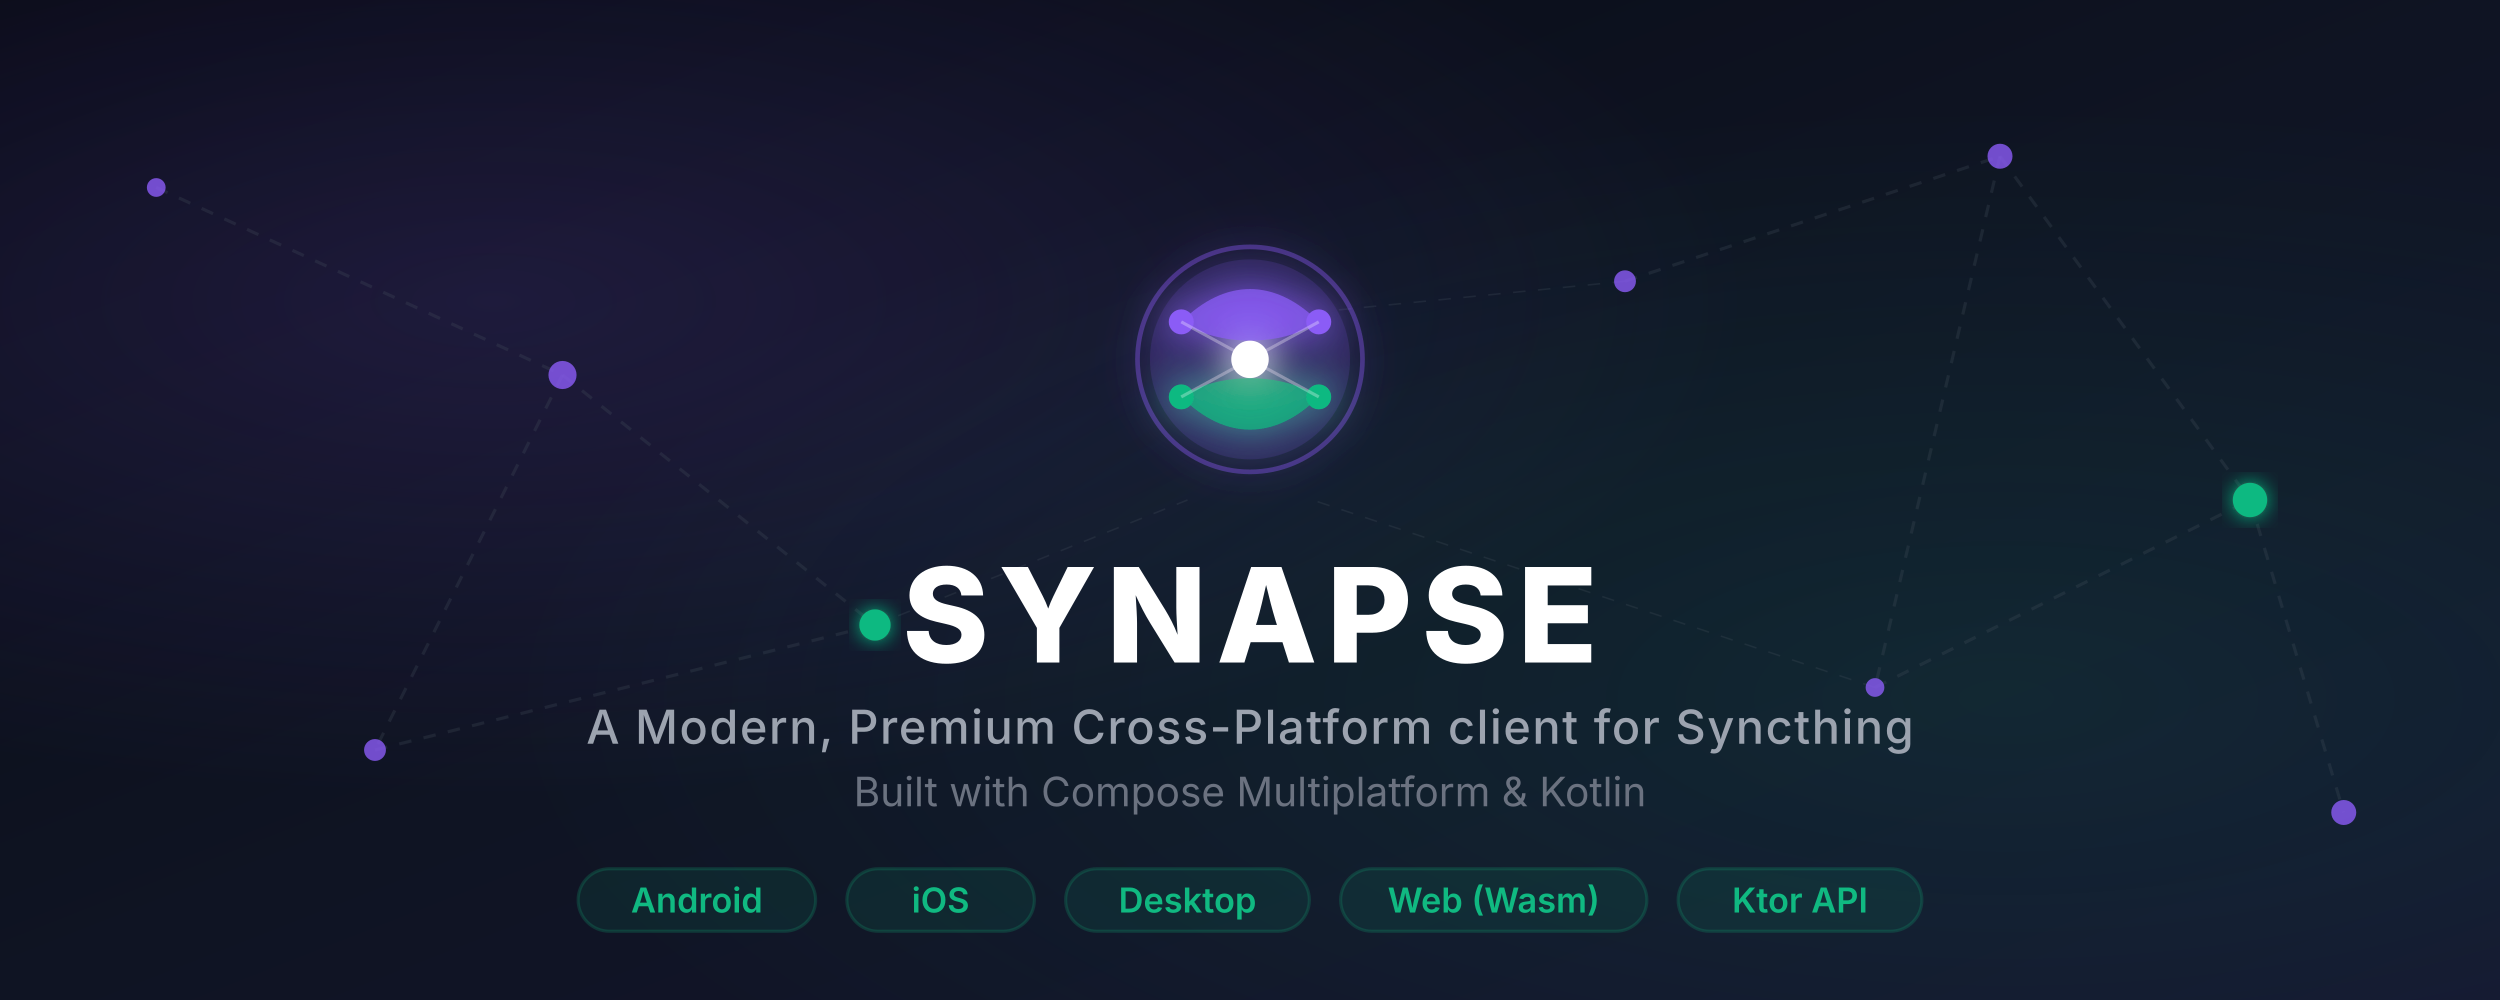
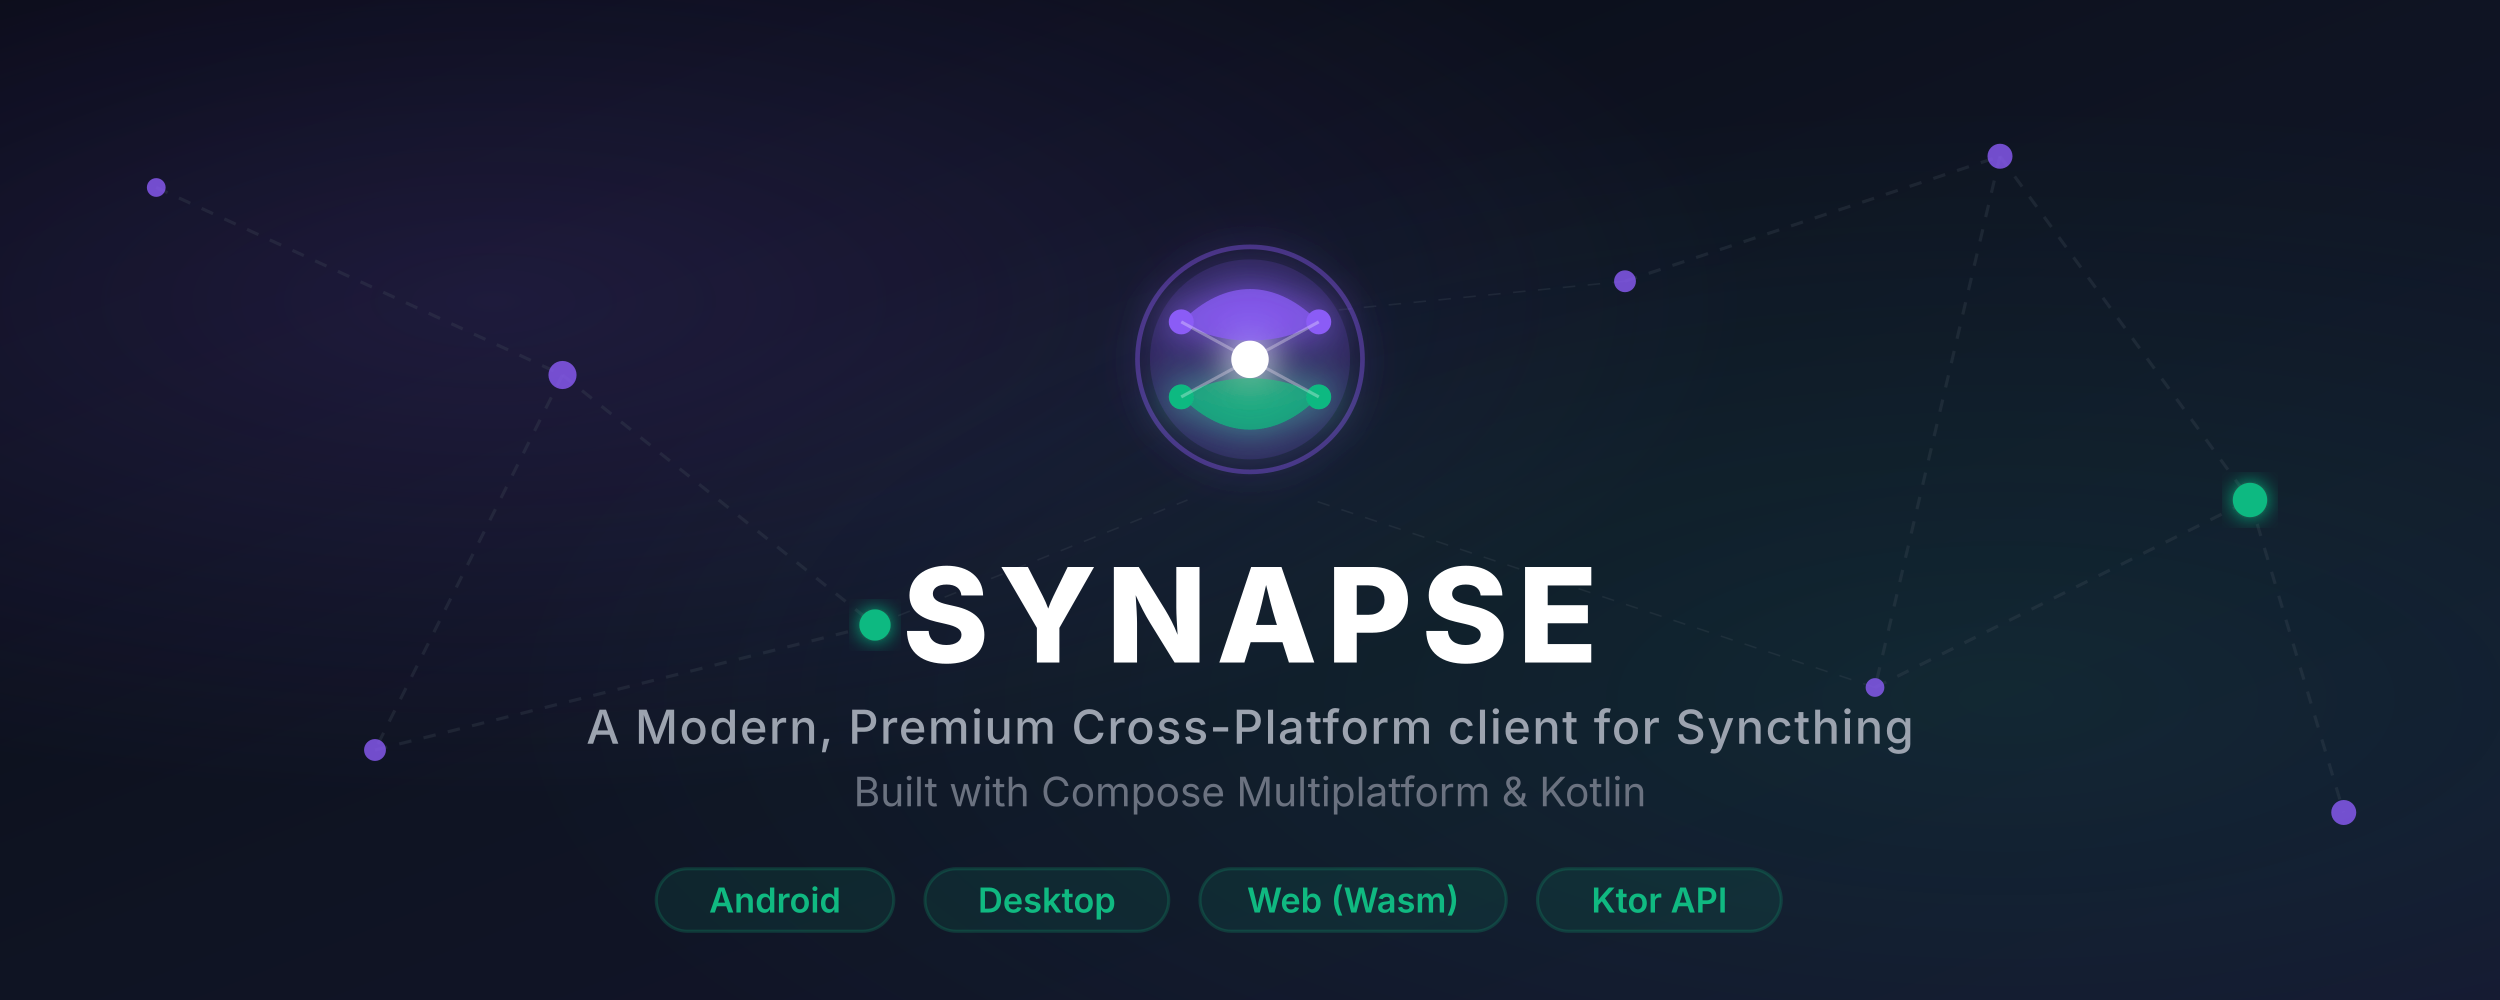
<svg xmlns="http://www.w3.org/2000/svg" viewBox="0 0 800 320" width="100%" height="100%">
  <defs>
    <linearGradient id="bg-grad" x1="0%" y1="0%" x2="100%" y2="100%">
      <stop offset="0%" stop-color="#070A13" />
      <stop offset="50%" stop-color="#0F1423" />
      <stop offset="100%" stop-color="#15132E" />
    </linearGradient>
    <radialGradient id="glow-purple" cx="20%" cy="30%" r="50%">
      <stop offset="0%" stop-color="#8B5CF6" stop-opacity="0.15" />
      <stop offset="100%" stop-color="#8B5CF6" stop-opacity="0" />
    </radialGradient>
    <radialGradient id="glow-emerald" cx="80%" cy="70%" r="60%">
      <stop offset="0%" stop-color="#10B981" stop-opacity="0.12" />
      <stop offset="100%" stop-color="#10B981" stop-opacity="0" />
    </radialGradient>
    <filter id="glow-logo" x="-20%" y="-20%" width="140%" height="140%">
      <feGaussianBlur stdDeviation="6" result="blur" />
      <feComposite in="SourceGraphic" in2="blur" operator="over" />
    </filter>
    <filter id="glow-node" x="-30%" y="-30%" width="160%" height="160%">
      <feGaussianBlur stdDeviation="3" result="blur" />
      <feComposite in="SourceGraphic" in2="blur" operator="over" />
    </filter>
  </defs>
  <style>
    .title { font-family: 'Outfit', 'Inter', system-ui, -apple-system, sans-serif; font-weight: 800; font-size: 42px; fill: #FFFFFF; letter-spacing: 3px; }
    .subtitle { font-family: 'Inter', system-ui, -apple-system, sans-serif; font-weight: 500; font-size: 15px; fill: #9CA3AF; letter-spacing: 0.5px; }
    .tagline { font-family: 'Inter', system-ui, -apple-system, sans-serif; font-weight: 400; font-size: 13px; fill: #6B7280; }
    .badge-text { font-family: 'Inter', system-ui, -apple-system, sans-serif; font-weight: 600; font-size: 11px; fill: #10B981; }
    .badge-bg { fill: #10B981; fill-opacity: 0.1; stroke: #10B981; stroke-opacity: 0.2; stroke-width: 1px; }
    .conn-line { stroke: #4B5563; stroke-opacity: 0.25; stroke-dasharray: 4 4; }
    .network-node { fill: #8B5CF6; fill-opacity: 0.8; }
    .network-node-active { fill: #10B981; filter: url(#glow-node); }
    .pulse { animation: blink 3s infinite ease-in-out; }
    @keyframes blink { 0%, 100% { opacity: 0.3; } 50% { opacity: 1; } }
  </style>
  <rect width="800" height="320" fill="url(#bg-grad)" />
  <rect width="800" height="320" fill="url(#glow-purple)" />
  <rect width="800" height="320" fill="url(#glow-emerald)" />
  <g class="pulse">
    <line x1="50" y1="60" x2="180" y2="120" class="conn-line" />
    <line x1="180" y1="120" x2="120" y2="240" class="conn-line" />
    <line x1="120" y1="240" x2="280" y2="200" class="conn-line" />
    <line x1="180" y1="120" x2="280" y2="200" class="conn-line" />
    <line x1="520" y1="90" x2="640" y2="50" class="conn-line" />
    <line x1="640" y1="50" x2="720" y2="160" class="conn-line" />
    <line x1="640" y1="50" x2="600" y2="220" class="conn-line" />
    <line x1="600" y1="220" x2="720" y2="160" class="conn-line" />
    <line x1="720" y1="160" x2="750" y2="260" class="conn-line" />
    <line x1="280" y1="200" x2="380" y2="160" class="conn-line" stroke-width="0.5" />
    <line x1="600" y1="220" x2="420" y2="160" class="conn-line" stroke-width="0.5" />
    <line x1="520" y1="90" x2="420" y2="100" class="conn-line" stroke-width="0.5" />
  </g>
  <g>
    <circle cx="50" cy="60" r="3" class="network-node" />
    <circle cx="180" cy="120" r="4.5" class="network-node" />
    <circle cx="120" cy="240" r="3.5" class="network-node" />
    <circle cx="280" cy="200" r="5" class="network-node-active" />
    <circle cx="520" cy="90" r="3.5" class="network-node" />
    <circle cx="640" cy="50" r="4" class="network-node" />
    <circle cx="720" cy="160" r="5.5" class="network-node-active" />
    <circle cx="600" cy="220" r="3" class="network-node" />
    <circle cx="750" cy="260" r="4" class="network-node" />
  </g>
  <g transform="translate(400, 115)" filter="url(#glow-logo)">
    <circle cx="0" cy="0" r="32" fill="#8B5CF6" fill-opacity="0.15" />
    <circle cx="0" cy="0" r="36" fill="none" stroke="#8B5CF6" stroke-width="1.5" stroke-opacity="0.4" />
    <path d="M -22 -12 C -8 -26, 8 -26, 22 -12 C 10 -4, -10 -4, -22 -12 Z" fill="#8B5CF6" fill-opacity="0.75" />
    <path d="M 22 12 C 8 26, -8 26, -22 12 C -10 4, 10 4, 22 12 Z" fill="#10B981" fill-opacity="0.75" />
    <circle cx="-22" cy="-12" r="4" fill="#8B5CF6" />
    <circle cx="22" cy="-12" r="4" fill="#8B5CF6" />
    <circle cx="-22" cy="12" r="4" fill="#10B981" />
    <circle cx="22" cy="12" r="4" fill="#10B981" />
    <line x1="-22" y1="-12" x2="22" y2="12" stroke="#FFFFFF" stroke-opacity="0.3" stroke-width="1" />
    <line x1="22" y1="-12" x2="-22" y2="12" stroke="#FFFFFF" stroke-opacity="0.3" stroke-width="1" />
    <circle cx="0" cy="0" r="6" fill="#FFFFFF" />
  </g>
  <text x="400" y="212" text-anchor="middle" class="title">SYNAPSE</text>
  <text x="400" y="238" text-anchor="middle" class="subtitle">A Modern, Premium Cross-Platform client for Syncthing</text>
  <text x="400" y="258" text-anchor="middle" class="tagline">Built with Compose Multiplatform &amp; Kotlin</text>
-   <g transform="translate(185, 278)">
+   <g transform="translate(210, 278)">
    <g transform="translate(0, 0)">
      <rect width="76" height="20" rx="10" class="badge-bg" />
      <text x="38" y="14" text-anchor="middle" class="badge-text">Android</text>
    </g>
    <g transform="translate(86, 0)">
-       <rect width="60" height="20" rx="10" class="badge-bg" />
-       <text x="30" y="14" text-anchor="middle" class="badge-text">iOS</text>
-     </g>
-     <g transform="translate(156, 0)">
      <rect width="78" height="20" rx="10" class="badge-bg" />
      <text x="39" y="14" text-anchor="middle" class="badge-text">Desktop</text>
    </g>
-     <g transform="translate(244, 0)">
+     <g transform="translate(174, 0)">
      <rect width="98" height="20" rx="10" class="badge-bg" />
      <text x="49" y="14" text-anchor="middle" class="badge-text">Web (Wasm)</text>
    </g>
-     <g transform="translate(352, 0)">
+     <g transform="translate(282, 0)">
      <rect width="78" height="20" rx="10" class="badge-bg" />
      <text x="39" y="14" text-anchor="middle" class="badge-text">Ktor API</text>
    </g>
  </g>
</svg>
